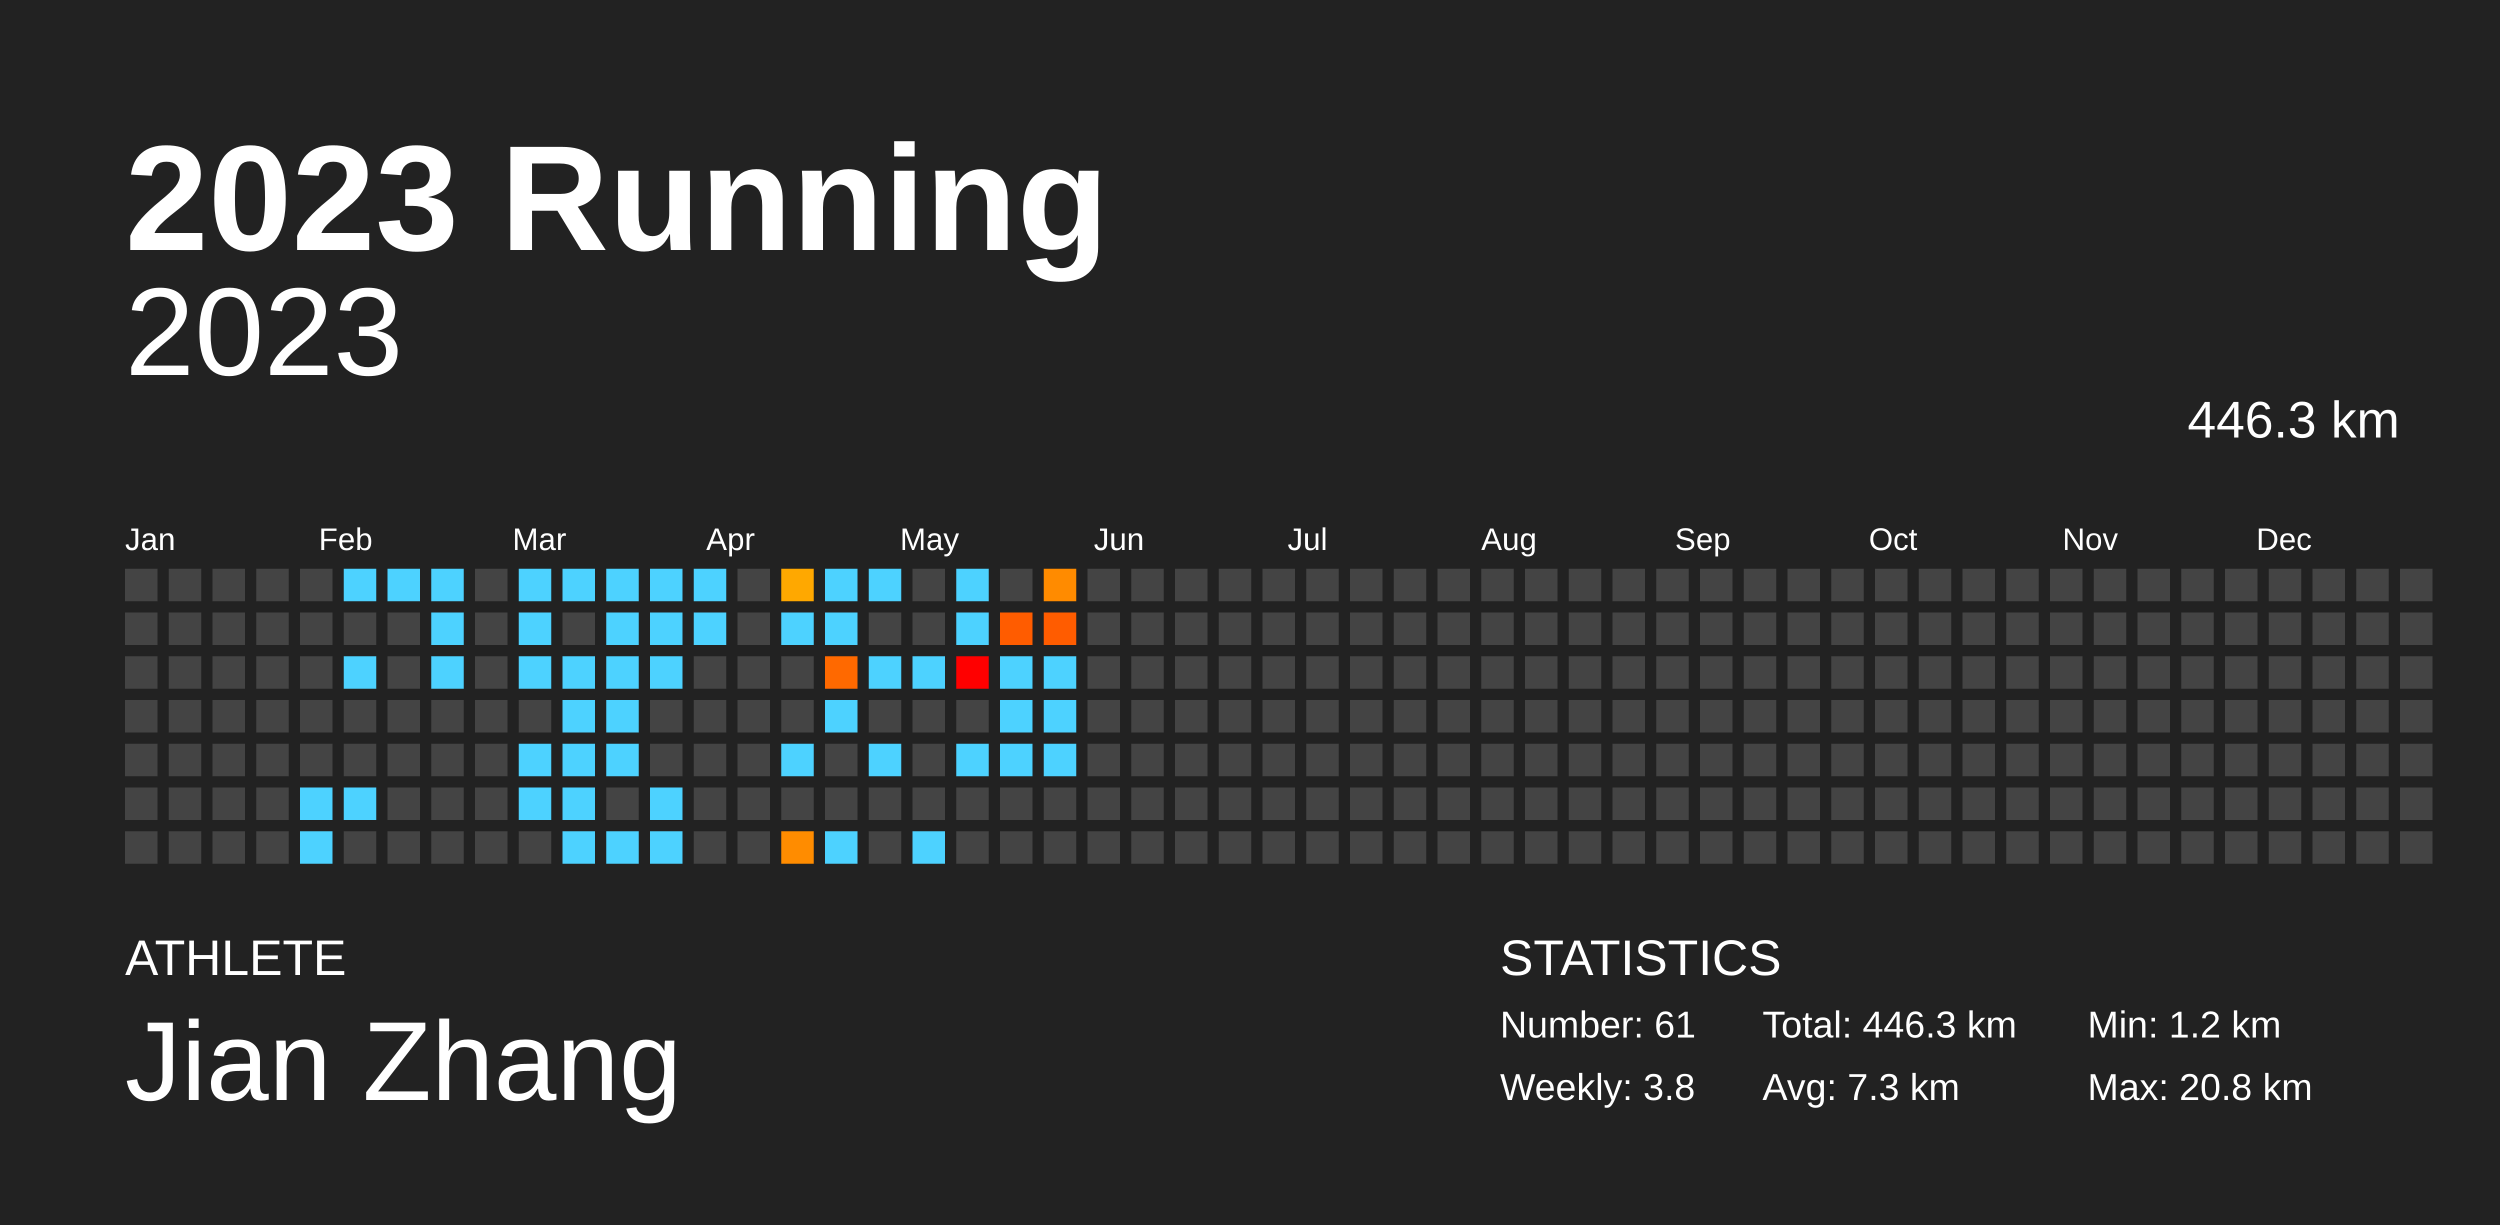
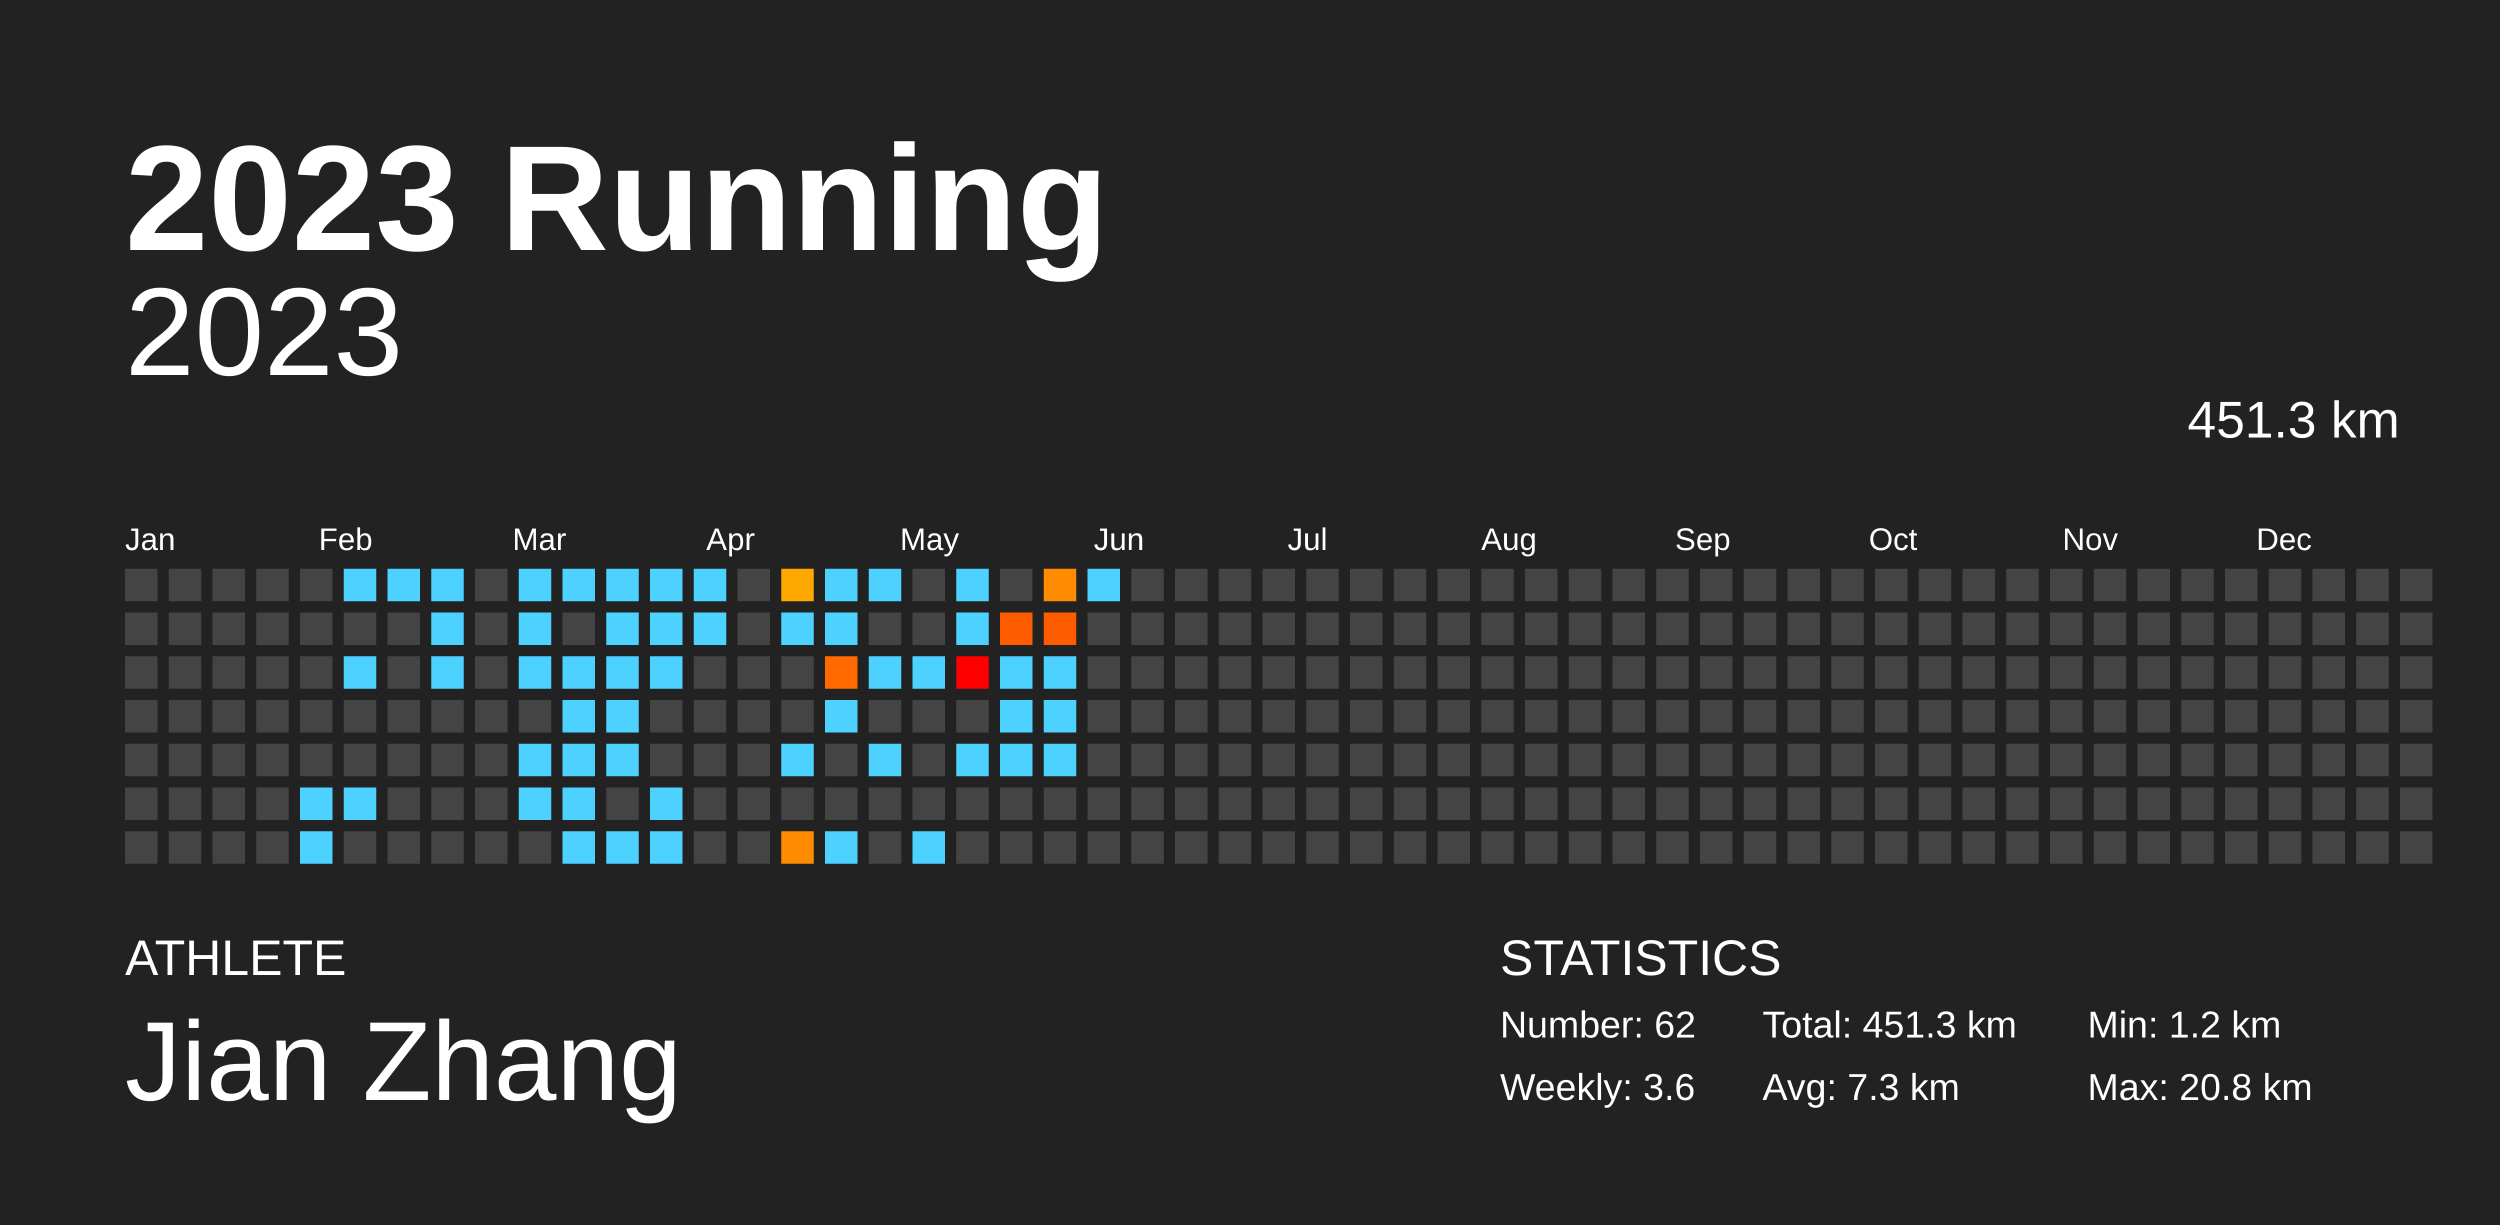
<svg xmlns="http://www.w3.org/2000/svg" baseProfile="full" height="98mm" version="1.1" viewBox="0,0,200,98" width="200mm">
  <defs />
  <rect fill="#222222" height="98" width="200" x="0" y="0" />
  <text fill="#FFFFFF" style="font-size:12px; font-family:Arial; font-weight:bold;" x="10" y="20">2023 Running</text>
  <text fill="#FFFFFF" style="font-size:4px; font-family:Arial" x="10" y="78">ATHLETE</text>
  <text fill="#FFFFFF" style="font-size:9px; font-family:Arial" x="10" y="88">Jian Zhang</text>
  <text fill="#FFFFFF" style="font-size:4px; font-family:Arial" x="120" y="78">STATISTICS</text>
-   <text fill="#FFFFFF" style="font-size:3px; font-family:Arial" x="120" y="83">Number: 61</text>
-   <text fill="#FFFFFF" style="font-size:3px; font-family:Arial" x="120" y="88">Weekly: 3.8</text>
-   <text fill="#FFFFFF" style="font-size:3px; font-family:Arial" x="141" y="83">Total: 446.3 km</text>
+   <text fill="#FFFFFF" style="font-size:3px; font-family:Arial" x="120" y="83">Number: 62</text>
+   <text fill="#FFFFFF" style="font-size:3px; font-family:Arial" x="120" y="88">Weekly: 3.6</text>
+   <text fill="#FFFFFF" style="font-size:3px; font-family:Arial" x="141" y="83">Total: 451.3 km</text>
  <text fill="#FFFFFF" style="font-size:3px; font-family:Arial" x="141" y="88">Avg: 7.3 km</text>
  <text fill="#FFFFFF" style="font-size:3px; font-family:Arial" x="167" y="83">Min: 1.2 km</text>
  <text fill="#FFFFFF" style="font-size:3px; font-family:Arial" x="167" y="88">Max: 20.8 km</text>
  <text alignment-baseline="hanging" fill="#FFFFFF" style="font-size:10.0px; font-family:Arial;" x="10" y="30">2023</text>
-   <text alignment-baseline="hanging" fill="#FFFFFF" style="font-size:4.125px; font-family:Arial;" x="175" y="35">446.3 km</text>
+   <text alignment-baseline="hanging" fill="#FFFFFF" style="font-size:4.125px; font-family:Arial;" x="175" y="35">451.3 km</text>
  <text fill="#FFFFFF" style="font-size:2.5px; font-family:Arial" x="10.0" y="44">Jan</text>
  <text fill="#FFFFFF" style="font-size:2.5px; font-family:Arial" x="25.5" y="44">Feb</text>
  <text fill="#FFFFFF" style="font-size:2.5px; font-family:Arial" x="41.0" y="44">Mar</text>
  <text fill="#FFFFFF" style="font-size:2.5px; font-family:Arial" x="56.5" y="44">Apr</text>
  <text fill="#FFFFFF" style="font-size:2.5px; font-family:Arial" x="72.0" y="44">May</text>
  <text fill="#FFFFFF" style="font-size:2.5px; font-family:Arial" x="87.5" y="44">Jun</text>
  <text fill="#FFFFFF" style="font-size:2.5px; font-family:Arial" x="103.0" y="44">Jul</text>
  <text fill="#FFFFFF" style="font-size:2.5px; font-family:Arial" x="118.5" y="44">Aug</text>
  <text fill="#FFFFFF" style="font-size:2.5px; font-family:Arial" x="134.0" y="44">Sep</text>
  <text fill="#FFFFFF" style="font-size:2.5px; font-family:Arial" x="149.5" y="44">Oct</text>
  <text fill="#FFFFFF" style="font-size:2.5px; font-family:Arial" x="165.0" y="44">Nov</text>
  <text fill="#FFFFFF" style="font-size:2.5px; font-family:Arial" x="180.5" y="44">Dec</text>
  <rect fill="#444444" height="2.6" width="2.6" x="10.0" y="45.5" />
  <rect fill="#444444" height="2.6" width="2.6" x="10.0" y="49.0" />
  <rect fill="#444444" height="2.6" width="2.6" x="10.0" y="52.5" />
  <rect fill="#444444" height="2.6" width="2.6" x="10.0" y="56.0" />
  <rect fill="#444444" height="2.6" width="2.6" x="10.0" y="59.5" />
  <rect fill="#444444" height="2.6" width="2.6" x="10.0" y="63.0" />
  <rect fill="#444444" height="2.6" width="2.6" x="10.0" y="66.5" />
  <rect fill="#444444" height="2.6" width="2.6" x="13.5" y="45.5" />
  <rect fill="#444444" height="2.6" width="2.6" x="13.5" y="49.0" />
  <rect fill="#444444" height="2.6" width="2.6" x="13.5" y="52.5" />
  <rect fill="#444444" height="2.6" width="2.6" x="13.5" y="56.0" />
  <rect fill="#444444" height="2.6" width="2.6" x="13.5" y="59.5" />
  <rect fill="#444444" height="2.6" width="2.6" x="13.5" y="63.0" />
  <rect fill="#444444" height="2.6" width="2.6" x="13.5" y="66.5" />
  <rect fill="#444444" height="2.6" width="2.6" x="17.0" y="45.5" />
  <rect fill="#444444" height="2.6" width="2.6" x="17.0" y="49.0" />
  <rect fill="#444444" height="2.6" width="2.6" x="17.0" y="52.5" />
  <rect fill="#444444" height="2.6" width="2.6" x="17.0" y="56.0" />
  <rect fill="#444444" height="2.6" width="2.6" x="17.0" y="59.5" />
  <rect fill="#444444" height="2.6" width="2.6" x="17.0" y="63.0" />
  <rect fill="#444444" height="2.6" width="2.6" x="17.0" y="66.5" />
  <rect fill="#444444" height="2.6" width="2.6" x="20.5" y="45.5" />
  <rect fill="#444444" height="2.6" width="2.6" x="20.5" y="49.0" />
  <rect fill="#444444" height="2.6" width="2.6" x="20.5" y="52.5" />
  <rect fill="#444444" height="2.6" width="2.6" x="20.5" y="56.0" />
  <rect fill="#444444" height="2.6" width="2.6" x="20.5" y="59.5" />
  <rect fill="#444444" height="2.6" width="2.6" x="20.5" y="63.0" />
  <rect fill="#444444" height="2.6" width="2.6" x="20.5" y="66.5" />
  <rect fill="#444444" height="2.6" width="2.6" x="24.0" y="45.5" />
  <rect fill="#444444" height="2.6" width="2.6" x="24.0" y="49.0" />
  <rect fill="#444444" height="2.6" width="2.6" x="24.0" y="52.5" />
  <rect fill="#444444" height="2.6" width="2.6" x="24.0" y="56.0" />
  <rect fill="#444444" height="2.6" width="2.6" x="24.0" y="59.5" />
  <rect fill="#4dd2ff" height="2.6" width="2.6" x="24.0" y="63.0" />
  <rect fill="#4dd2ff" height="2.6" width="2.6" x="24.0" y="66.5" />
  <rect fill="#4dd2ff" height="2.6" width="2.6" x="27.5" y="45.5" />
  <rect fill="#444444" height="2.6" width="2.6" x="27.5" y="49.0" />
  <rect fill="#4dd2ff" height="2.6" width="2.6" x="27.5" y="52.5" />
  <rect fill="#444444" height="2.6" width="2.6" x="27.5" y="56.0" />
  <rect fill="#444444" height="2.6" width="2.6" x="27.5" y="59.5" />
  <rect fill="#4dd2ff" height="2.6" width="2.6" x="27.5" y="63.0" />
  <rect fill="#444444" height="2.6" width="2.6" x="27.5" y="66.5" />
  <rect fill="#4dd2ff" height="2.6" width="2.6" x="31.0" y="45.5" />
  <rect fill="#444444" height="2.6" width="2.6" x="31.0" y="49.0" />
  <rect fill="#444444" height="2.6" width="2.6" x="31.0" y="52.5" />
  <rect fill="#444444" height="2.6" width="2.6" x="31.0" y="56.0" />
  <rect fill="#444444" height="2.6" width="2.6" x="31.0" y="59.5" />
  <rect fill="#444444" height="2.6" width="2.6" x="31.0" y="63.0" />
  <rect fill="#444444" height="2.6" width="2.6" x="31.0" y="66.5" />
  <rect fill="#4dd2ff" height="2.6" width="2.6" x="34.5" y="45.5" />
  <rect fill="#4dd2ff" height="2.6" width="2.6" x="34.5" y="49.0" />
  <rect fill="#4dd2ff" height="2.6" width="2.6" x="34.5" y="52.5" />
  <rect fill="#444444" height="2.6" width="2.6" x="34.5" y="56.0" />
  <rect fill="#444444" height="2.6" width="2.6" x="34.5" y="59.5" />
  <rect fill="#444444" height="2.6" width="2.6" x="34.5" y="63.0" />
  <rect fill="#444444" height="2.6" width="2.6" x="34.5" y="66.5" />
  <rect fill="#444444" height="2.6" width="2.6" x="38.0" y="45.5" />
  <rect fill="#444444" height="2.6" width="2.6" x="38.0" y="49.0" />
  <rect fill="#444444" height="2.6" width="2.6" x="38.0" y="52.5" />
  <rect fill="#444444" height="2.6" width="2.6" x="38.0" y="56.0" />
  <rect fill="#444444" height="2.6" width="2.6" x="38.0" y="59.5" />
  <rect fill="#444444" height="2.6" width="2.6" x="38.0" y="63.0" />
  <rect fill="#444444" height="2.6" width="2.6" x="38.0" y="66.5" />
  <rect fill="#4dd2ff" height="2.6" width="2.6" x="41.5" y="45.5" />
  <rect fill="#4dd2ff" height="2.6" width="2.6" x="41.5" y="49.0" />
  <rect fill="#4dd2ff" height="2.6" width="2.6" x="41.5" y="52.5" />
  <rect fill="#444444" height="2.6" width="2.6" x="41.5" y="56.0" />
  <rect fill="#4dd2ff" height="2.6" width="2.6" x="41.5" y="59.5" />
  <rect fill="#4dd2ff" height="2.6" width="2.6" x="41.5" y="63.0" />
  <rect fill="#444444" height="2.6" width="2.6" x="41.5" y="66.5" />
  <rect fill="#4dd2ff" height="2.6" width="2.6" x="45.0" y="45.5" />
  <rect fill="#444444" height="2.6" width="2.6" x="45.0" y="49.0" />
  <rect fill="#4dd2ff" height="2.6" width="2.6" x="45.0" y="52.5" />
  <rect fill="#4dd2ff" height="2.6" width="2.6" x="45.0" y="56.0" />
  <rect fill="#4dd2ff" height="2.6" width="2.6" x="45.0" y="59.5" />
  <rect fill="#4dd2ff" height="2.6" width="2.6" x="45.0" y="63.0" />
  <rect fill="#4dd2ff" height="2.6" width="2.6" x="45.0" y="66.5" />
  <rect fill="#4dd2ff" height="2.6" width="2.6" x="48.5" y="45.5" />
  <rect fill="#4dd2ff" height="2.6" width="2.6" x="48.5" y="49.0" />
  <rect fill="#4dd2ff" height="2.6" width="2.6" x="48.5" y="52.5" />
  <rect fill="#4dd2ff" height="2.6" width="2.6" x="48.5" y="56.0" />
  <rect fill="#4dd2ff" height="2.6" width="2.6" x="48.5" y="59.5" />
  <rect fill="#444444" height="2.6" width="2.6" x="48.5" y="63.0" />
  <rect fill="#4dd2ff" height="2.6" width="2.6" x="48.5" y="66.5" />
  <rect fill="#4dd2ff" height="2.6" width="2.6" x="52.0" y="45.5" />
  <rect fill="#4dd2ff" height="2.6" width="2.6" x="52.0" y="49.0" />
  <rect fill="#4dd2ff" height="2.6" width="2.6" x="52.0" y="52.5" />
  <rect fill="#444444" height="2.6" width="2.6" x="52.0" y="56.0" />
  <rect fill="#444444" height="2.6" width="2.6" x="52.0" y="59.5" />
  <rect fill="#4dd2ff" height="2.6" width="2.6" x="52.0" y="63.0" />
  <rect fill="#4dd2ff" height="2.6" width="2.6" x="52.0" y="66.5" />
  <rect fill="#4dd2ff" height="2.6" width="2.6" x="55.5" y="45.5" />
  <rect fill="#4dd2ff" height="2.6" width="2.6" x="55.5" y="49.0" />
  <rect fill="#444444" height="2.6" width="2.6" x="55.5" y="52.5" />
  <rect fill="#444444" height="2.6" width="2.6" x="55.5" y="56.0" />
  <rect fill="#444444" height="2.6" width="2.6" x="55.5" y="59.5" />
  <rect fill="#444444" height="2.6" width="2.6" x="55.5" y="63.0" />
  <rect fill="#444444" height="2.6" width="2.6" x="55.5" y="66.5" />
  <rect fill="#444444" height="2.6" width="2.6" x="59.0" y="45.5" />
  <rect fill="#444444" height="2.6" width="2.6" x="59.0" y="49.0" />
  <rect fill="#444444" height="2.6" width="2.6" x="59.0" y="52.5" />
  <rect fill="#444444" height="2.6" width="2.6" x="59.0" y="56.0" />
  <rect fill="#444444" height="2.6" width="2.6" x="59.0" y="59.5" />
  <rect fill="#444444" height="2.6" width="2.6" x="59.0" y="63.0" />
  <rect fill="#444444" height="2.6" width="2.6" x="59.0" y="66.5" />
  <rect fill="#ffa800" height="2.6" width="2.6" x="62.5" y="45.5" />
  <rect fill="#4dd2ff" height="2.6" width="2.6" x="62.5" y="49.0" />
  <rect fill="#444444" height="2.6" width="2.6" x="62.5" y="52.5" />
  <rect fill="#444444" height="2.6" width="2.6" x="62.5" y="56.0" />
  <rect fill="#4dd2ff" height="2.6" width="2.6" x="62.5" y="59.5" />
  <rect fill="#444444" height="2.6" width="2.6" x="62.5" y="63.0" />
  <rect fill="#ff8c00" height="2.6" width="2.6" x="62.5" y="66.5" />
  <rect fill="#4dd2ff" height="2.6" width="2.6" x="66.0" y="45.5" />
  <rect fill="#4dd2ff" height="2.6" width="2.6" x="66.0" y="49.0" />
  <rect fill="#ff6900" height="2.6" width="2.6" x="66.0" y="52.5" />
  <rect fill="#4dd2ff" height="2.6" width="2.6" x="66.0" y="56.0" />
  <rect fill="#444444" height="2.6" width="2.6" x="66.0" y="59.5" />
  <rect fill="#444444" height="2.6" width="2.6" x="66.0" y="63.0" />
  <rect fill="#4dd2ff" height="2.6" width="2.6" x="66.0" y="66.5" />
  <rect fill="#4dd2ff" height="2.6" width="2.6" x="69.5" y="45.5" />
  <rect fill="#444444" height="2.6" width="2.6" x="69.5" y="49.0" />
  <rect fill="#4dd2ff" height="2.6" width="2.6" x="69.5" y="52.5" />
  <rect fill="#444444" height="2.6" width="2.6" x="69.5" y="56.0" />
  <rect fill="#4dd2ff" height="2.6" width="2.6" x="69.5" y="59.5" />
  <rect fill="#444444" height="2.6" width="2.6" x="69.5" y="63.0" />
  <rect fill="#444444" height="2.6" width="2.6" x="69.5" y="66.5" />
  <rect fill="#444444" height="2.6" width="2.6" x="73.0" y="45.5" />
  <rect fill="#444444" height="2.6" width="2.6" x="73.0" y="49.0" />
  <rect fill="#4dd2ff" height="2.6" width="2.6" x="73.0" y="52.5" />
  <rect fill="#444444" height="2.6" width="2.6" x="73.0" y="56.0" />
  <rect fill="#444444" height="2.6" width="2.6" x="73.0" y="59.5" />
  <rect fill="#444444" height="2.6" width="2.6" x="73.0" y="63.0" />
  <rect fill="#4dd2ff" height="2.6" width="2.6" x="73.0" y="66.5" />
  <rect fill="#4dd2ff" height="2.6" width="2.6" x="76.5" y="45.5" />
  <rect fill="#4dd2ff" height="2.6" width="2.6" x="76.5" y="49.0" />
  <rect fill="red" height="2.6" width="2.6" x="76.5" y="52.5" />
  <rect fill="#444444" height="2.6" width="2.6" x="76.5" y="56.0" />
  <rect fill="#4dd2ff" height="2.6" width="2.6" x="76.5" y="59.5" />
  <rect fill="#444444" height="2.6" width="2.6" x="76.5" y="63.0" />
  <rect fill="#444444" height="2.6" width="2.6" x="76.5" y="66.5" />
  <rect fill="#444444" height="2.6" width="2.6" x="80.0" y="45.5" />
  <rect fill="#ff5c00" height="2.6" width="2.6" x="80.0" y="49.0" />
  <rect fill="#4dd2ff" height="2.6" width="2.6" x="80.0" y="52.5" />
  <rect fill="#4dd2ff" height="2.6" width="2.6" x="80.0" y="56.0" />
  <rect fill="#4dd2ff" height="2.6" width="2.6" x="80.0" y="59.5" />
  <rect fill="#444444" height="2.6" width="2.6" x="80.0" y="63.0" />
  <rect fill="#444444" height="2.6" width="2.6" x="80.0" y="66.5" />
  <rect fill="#ff8b00" height="2.6" width="2.6" x="83.5" y="45.5" />
  <rect fill="#ff5c00" height="2.6" width="2.6" x="83.5" y="49.0" />
  <rect fill="#4dd2ff" height="2.6" width="2.6" x="83.5" y="52.5" />
  <rect fill="#4dd2ff" height="2.6" width="2.6" x="83.5" y="56.0" />
  <rect fill="#4dd2ff" height="2.6" width="2.6" x="83.5" y="59.5" />
  <rect fill="#444444" height="2.6" width="2.6" x="83.5" y="63.0" />
  <rect fill="#444444" height="2.6" width="2.6" x="83.5" y="66.5" />
-   <rect fill="#444444" height="2.6" width="2.6" x="87.0" y="45.5" />
+   <rect fill="#4dd2ff" height="2.6" width="2.6" x="87.0" y="45.5" />
  <rect fill="#444444" height="2.6" width="2.6" x="87.0" y="49.0" />
  <rect fill="#444444" height="2.6" width="2.6" x="87.0" y="52.5" />
  <rect fill="#444444" height="2.6" width="2.6" x="87.0" y="56.0" />
  <rect fill="#444444" height="2.6" width="2.6" x="87.0" y="59.5" />
  <rect fill="#444444" height="2.6" width="2.6" x="87.0" y="63.0" />
  <rect fill="#444444" height="2.6" width="2.6" x="87.0" y="66.5" />
  <rect fill="#444444" height="2.6" width="2.6" x="90.5" y="45.5" />
  <rect fill="#444444" height="2.6" width="2.6" x="90.5" y="49.0" />
  <rect fill="#444444" height="2.6" width="2.6" x="90.5" y="52.5" />
  <rect fill="#444444" height="2.6" width="2.6" x="90.5" y="56.0" />
  <rect fill="#444444" height="2.6" width="2.6" x="90.5" y="59.5" />
  <rect fill="#444444" height="2.6" width="2.6" x="90.5" y="63.0" />
  <rect fill="#444444" height="2.6" width="2.6" x="90.5" y="66.5" />
  <rect fill="#444444" height="2.6" width="2.6" x="94.0" y="45.5" />
  <rect fill="#444444" height="2.6" width="2.6" x="94.0" y="49.0" />
  <rect fill="#444444" height="2.6" width="2.6" x="94.0" y="52.5" />
  <rect fill="#444444" height="2.6" width="2.6" x="94.0" y="56.0" />
  <rect fill="#444444" height="2.6" width="2.6" x="94.0" y="59.5" />
  <rect fill="#444444" height="2.6" width="2.6" x="94.0" y="63.0" />
  <rect fill="#444444" height="2.6" width="2.6" x="94.0" y="66.5" />
  <rect fill="#444444" height="2.6" width="2.6" x="97.5" y="45.5" />
  <rect fill="#444444" height="2.6" width="2.6" x="97.5" y="49.0" />
  <rect fill="#444444" height="2.6" width="2.6" x="97.5" y="52.5" />
  <rect fill="#444444" height="2.6" width="2.6" x="97.5" y="56.0" />
  <rect fill="#444444" height="2.6" width="2.6" x="97.5" y="59.5" />
  <rect fill="#444444" height="2.6" width="2.6" x="97.5" y="63.0" />
  <rect fill="#444444" height="2.6" width="2.6" x="97.5" y="66.5" />
  <rect fill="#444444" height="2.6" width="2.6" x="101.0" y="45.5" />
  <rect fill="#444444" height="2.6" width="2.6" x="101.0" y="49.0" />
  <rect fill="#444444" height="2.6" width="2.6" x="101.0" y="52.5" />
  <rect fill="#444444" height="2.6" width="2.6" x="101.0" y="56.0" />
  <rect fill="#444444" height="2.6" width="2.6" x="101.0" y="59.5" />
  <rect fill="#444444" height="2.6" width="2.6" x="101.0" y="63.0" />
  <rect fill="#444444" height="2.6" width="2.6" x="101.0" y="66.5" />
  <rect fill="#444444" height="2.6" width="2.6" x="104.5" y="45.5" />
  <rect fill="#444444" height="2.6" width="2.6" x="104.5" y="49.0" />
  <rect fill="#444444" height="2.6" width="2.6" x="104.5" y="52.5" />
  <rect fill="#444444" height="2.6" width="2.6" x="104.5" y="56.0" />
  <rect fill="#444444" height="2.6" width="2.6" x="104.5" y="59.5" />
  <rect fill="#444444" height="2.6" width="2.6" x="104.5" y="63.0" />
  <rect fill="#444444" height="2.6" width="2.6" x="104.5" y="66.5" />
  <rect fill="#444444" height="2.6" width="2.6" x="108.0" y="45.5" />
  <rect fill="#444444" height="2.6" width="2.6" x="108.0" y="49.0" />
  <rect fill="#444444" height="2.6" width="2.6" x="108.0" y="52.5" />
  <rect fill="#444444" height="2.6" width="2.6" x="108.0" y="56.0" />
  <rect fill="#444444" height="2.6" width="2.6" x="108.0" y="59.5" />
  <rect fill="#444444" height="2.6" width="2.6" x="108.0" y="63.0" />
  <rect fill="#444444" height="2.6" width="2.6" x="108.0" y="66.5" />
  <rect fill="#444444" height="2.6" width="2.6" x="111.5" y="45.5" />
  <rect fill="#444444" height="2.6" width="2.6" x="111.5" y="49.0" />
  <rect fill="#444444" height="2.6" width="2.6" x="111.5" y="52.5" />
  <rect fill="#444444" height="2.6" width="2.6" x="111.5" y="56.0" />
  <rect fill="#444444" height="2.6" width="2.6" x="111.5" y="59.5" />
  <rect fill="#444444" height="2.6" width="2.6" x="111.5" y="63.0" />
  <rect fill="#444444" height="2.6" width="2.6" x="111.5" y="66.5" />
  <rect fill="#444444" height="2.6" width="2.6" x="115.0" y="45.5" />
  <rect fill="#444444" height="2.6" width="2.6" x="115.0" y="49.0" />
  <rect fill="#444444" height="2.6" width="2.6" x="115.0" y="52.5" />
  <rect fill="#444444" height="2.6" width="2.6" x="115.0" y="56.0" />
  <rect fill="#444444" height="2.6" width="2.6" x="115.0" y="59.5" />
  <rect fill="#444444" height="2.6" width="2.6" x="115.0" y="63.0" />
  <rect fill="#444444" height="2.6" width="2.6" x="115.0" y="66.5" />
  <rect fill="#444444" height="2.6" width="2.6" x="118.5" y="45.5" />
  <rect fill="#444444" height="2.6" width="2.6" x="118.5" y="49.0" />
  <rect fill="#444444" height="2.6" width="2.6" x="118.5" y="52.5" />
  <rect fill="#444444" height="2.6" width="2.6" x="118.5" y="56.0" />
  <rect fill="#444444" height="2.6" width="2.6" x="118.5" y="59.5" />
  <rect fill="#444444" height="2.6" width="2.6" x="118.5" y="63.0" />
  <rect fill="#444444" height="2.6" width="2.6" x="118.5" y="66.5" />
  <rect fill="#444444" height="2.6" width="2.6" x="122.0" y="45.5" />
  <rect fill="#444444" height="2.6" width="2.6" x="122.0" y="49.0" />
  <rect fill="#444444" height="2.6" width="2.6" x="122.0" y="52.5" />
  <rect fill="#444444" height="2.6" width="2.6" x="122.0" y="56.0" />
  <rect fill="#444444" height="2.6" width="2.6" x="122.0" y="59.5" />
  <rect fill="#444444" height="2.6" width="2.6" x="122.0" y="63.0" />
  <rect fill="#444444" height="2.6" width="2.6" x="122.0" y="66.5" />
  <rect fill="#444444" height="2.6" width="2.6" x="125.5" y="45.5" />
  <rect fill="#444444" height="2.6" width="2.6" x="125.5" y="49.0" />
  <rect fill="#444444" height="2.6" width="2.6" x="125.5" y="52.5" />
  <rect fill="#444444" height="2.6" width="2.6" x="125.5" y="56.0" />
  <rect fill="#444444" height="2.6" width="2.6" x="125.5" y="59.5" />
  <rect fill="#444444" height="2.6" width="2.6" x="125.5" y="63.0" />
  <rect fill="#444444" height="2.6" width="2.6" x="125.5" y="66.5" />
  <rect fill="#444444" height="2.6" width="2.6" x="129.0" y="45.5" />
  <rect fill="#444444" height="2.6" width="2.6" x="129.0" y="49.0" />
  <rect fill="#444444" height="2.6" width="2.6" x="129.0" y="52.5" />
  <rect fill="#444444" height="2.6" width="2.6" x="129.0" y="56.0" />
  <rect fill="#444444" height="2.6" width="2.6" x="129.0" y="59.5" />
  <rect fill="#444444" height="2.6" width="2.6" x="129.0" y="63.0" />
  <rect fill="#444444" height="2.6" width="2.6" x="129.0" y="66.5" />
  <rect fill="#444444" height="2.6" width="2.6" x="132.5" y="45.5" />
  <rect fill="#444444" height="2.6" width="2.6" x="132.5" y="49.0" />
  <rect fill="#444444" height="2.6" width="2.6" x="132.5" y="52.5" />
  <rect fill="#444444" height="2.6" width="2.6" x="132.5" y="56.0" />
  <rect fill="#444444" height="2.6" width="2.6" x="132.5" y="59.5" />
  <rect fill="#444444" height="2.6" width="2.6" x="132.5" y="63.0" />
  <rect fill="#444444" height="2.6" width="2.6" x="132.5" y="66.5" />
  <rect fill="#444444" height="2.6" width="2.6" x="136.0" y="45.5" />
  <rect fill="#444444" height="2.6" width="2.6" x="136.0" y="49.0" />
  <rect fill="#444444" height="2.6" width="2.6" x="136.0" y="52.5" />
  <rect fill="#444444" height="2.6" width="2.6" x="136.0" y="56.0" />
  <rect fill="#444444" height="2.6" width="2.6" x="136.0" y="59.5" />
  <rect fill="#444444" height="2.6" width="2.6" x="136.0" y="63.0" />
  <rect fill="#444444" height="2.6" width="2.6" x="136.0" y="66.5" />
  <rect fill="#444444" height="2.6" width="2.6" x="139.5" y="45.5" />
  <rect fill="#444444" height="2.6" width="2.6" x="139.5" y="49.0" />
  <rect fill="#444444" height="2.6" width="2.6" x="139.5" y="52.5" />
  <rect fill="#444444" height="2.6" width="2.6" x="139.5" y="56.0" />
  <rect fill="#444444" height="2.6" width="2.6" x="139.5" y="59.5" />
  <rect fill="#444444" height="2.6" width="2.6" x="139.5" y="63.0" />
  <rect fill="#444444" height="2.6" width="2.6" x="139.5" y="66.5" />
  <rect fill="#444444" height="2.6" width="2.6" x="143.0" y="45.5" />
  <rect fill="#444444" height="2.6" width="2.6" x="143.0" y="49.0" />
  <rect fill="#444444" height="2.6" width="2.6" x="143.0" y="52.5" />
  <rect fill="#444444" height="2.6" width="2.6" x="143.0" y="56.0" />
  <rect fill="#444444" height="2.6" width="2.6" x="143.0" y="59.5" />
  <rect fill="#444444" height="2.6" width="2.6" x="143.0" y="63.0" />
  <rect fill="#444444" height="2.6" width="2.6" x="143.0" y="66.5" />
  <rect fill="#444444" height="2.6" width="2.6" x="146.5" y="45.5" />
  <rect fill="#444444" height="2.6" width="2.6" x="146.5" y="49.0" />
  <rect fill="#444444" height="2.6" width="2.6" x="146.5" y="52.5" />
  <rect fill="#444444" height="2.6" width="2.6" x="146.5" y="56.0" />
  <rect fill="#444444" height="2.6" width="2.6" x="146.5" y="59.5" />
  <rect fill="#444444" height="2.6" width="2.6" x="146.5" y="63.0" />
  <rect fill="#444444" height="2.6" width="2.6" x="146.5" y="66.5" />
  <rect fill="#444444" height="2.6" width="2.6" x="150.0" y="45.5" />
  <rect fill="#444444" height="2.6" width="2.6" x="150.0" y="49.0" />
  <rect fill="#444444" height="2.6" width="2.6" x="150.0" y="52.5" />
  <rect fill="#444444" height="2.6" width="2.6" x="150.0" y="56.0" />
  <rect fill="#444444" height="2.6" width="2.6" x="150.0" y="59.5" />
  <rect fill="#444444" height="2.6" width="2.6" x="150.0" y="63.0" />
  <rect fill="#444444" height="2.6" width="2.6" x="150.0" y="66.5" />
  <rect fill="#444444" height="2.6" width="2.6" x="153.5" y="45.5" />
  <rect fill="#444444" height="2.6" width="2.6" x="153.5" y="49.0" />
  <rect fill="#444444" height="2.6" width="2.6" x="153.5" y="52.5" />
  <rect fill="#444444" height="2.6" width="2.6" x="153.5" y="56.0" />
  <rect fill="#444444" height="2.6" width="2.6" x="153.5" y="59.5" />
  <rect fill="#444444" height="2.6" width="2.6" x="153.5" y="63.0" />
  <rect fill="#444444" height="2.6" width="2.6" x="153.5" y="66.5" />
  <rect fill="#444444" height="2.6" width="2.6" x="157.0" y="45.5" />
  <rect fill="#444444" height="2.6" width="2.6" x="157.0" y="49.0" />
  <rect fill="#444444" height="2.6" width="2.6" x="157.0" y="52.5" />
  <rect fill="#444444" height="2.6" width="2.6" x="157.0" y="56.0" />
  <rect fill="#444444" height="2.6" width="2.6" x="157.0" y="59.5" />
  <rect fill="#444444" height="2.6" width="2.6" x="157.0" y="63.0" />
  <rect fill="#444444" height="2.6" width="2.6" x="157.0" y="66.5" />
  <rect fill="#444444" height="2.6" width="2.6" x="160.5" y="45.5" />
  <rect fill="#444444" height="2.6" width="2.6" x="160.5" y="49.0" />
  <rect fill="#444444" height="2.6" width="2.6" x="160.5" y="52.5" />
  <rect fill="#444444" height="2.6" width="2.6" x="160.5" y="56.0" />
  <rect fill="#444444" height="2.6" width="2.6" x="160.5" y="59.5" />
  <rect fill="#444444" height="2.6" width="2.6" x="160.5" y="63.0" />
  <rect fill="#444444" height="2.6" width="2.6" x="160.5" y="66.5" />
  <rect fill="#444444" height="2.6" width="2.6" x="164.0" y="45.5" />
  <rect fill="#444444" height="2.6" width="2.6" x="164.0" y="49.0" />
  <rect fill="#444444" height="2.6" width="2.6" x="164.0" y="52.5" />
  <rect fill="#444444" height="2.6" width="2.6" x="164.0" y="56.0" />
  <rect fill="#444444" height="2.6" width="2.6" x="164.0" y="59.5" />
  <rect fill="#444444" height="2.6" width="2.6" x="164.0" y="63.0" />
  <rect fill="#444444" height="2.6" width="2.6" x="164.0" y="66.5" />
  <rect fill="#444444" height="2.6" width="2.6" x="167.5" y="45.5" />
  <rect fill="#444444" height="2.6" width="2.6" x="167.5" y="49.0" />
  <rect fill="#444444" height="2.6" width="2.6" x="167.5" y="52.5" />
  <rect fill="#444444" height="2.6" width="2.6" x="167.5" y="56.0" />
  <rect fill="#444444" height="2.6" width="2.6" x="167.5" y="59.5" />
  <rect fill="#444444" height="2.6" width="2.6" x="167.5" y="63.0" />
  <rect fill="#444444" height="2.6" width="2.6" x="167.5" y="66.5" />
  <rect fill="#444444" height="2.6" width="2.6" x="171.0" y="45.5" />
  <rect fill="#444444" height="2.6" width="2.6" x="171.0" y="49.0" />
  <rect fill="#444444" height="2.6" width="2.6" x="171.0" y="52.5" />
  <rect fill="#444444" height="2.6" width="2.6" x="171.0" y="56.0" />
  <rect fill="#444444" height="2.6" width="2.6" x="171.0" y="59.5" />
  <rect fill="#444444" height="2.6" width="2.6" x="171.0" y="63.0" />
  <rect fill="#444444" height="2.6" width="2.6" x="171.0" y="66.5" />
  <rect fill="#444444" height="2.6" width="2.6" x="174.5" y="45.5" />
  <rect fill="#444444" height="2.6" width="2.6" x="174.5" y="49.0" />
  <rect fill="#444444" height="2.6" width="2.6" x="174.5" y="52.5" />
  <rect fill="#444444" height="2.6" width="2.6" x="174.5" y="56.0" />
  <rect fill="#444444" height="2.6" width="2.6" x="174.5" y="59.5" />
  <rect fill="#444444" height="2.6" width="2.6" x="174.5" y="63.0" />
  <rect fill="#444444" height="2.6" width="2.6" x="174.5" y="66.5" />
  <rect fill="#444444" height="2.6" width="2.6" x="178.0" y="45.5" />
  <rect fill="#444444" height="2.6" width="2.6" x="178.0" y="49.0" />
  <rect fill="#444444" height="2.6" width="2.6" x="178.0" y="52.5" />
  <rect fill="#444444" height="2.6" width="2.6" x="178.0" y="56.0" />
  <rect fill="#444444" height="2.6" width="2.6" x="178.0" y="59.5" />
  <rect fill="#444444" height="2.6" width="2.6" x="178.0" y="63.0" />
  <rect fill="#444444" height="2.6" width="2.6" x="178.0" y="66.5" />
  <rect fill="#444444" height="2.6" width="2.6" x="181.5" y="45.5" />
  <rect fill="#444444" height="2.6" width="2.6" x="181.5" y="49.0" />
  <rect fill="#444444" height="2.6" width="2.6" x="181.5" y="52.5" />
  <rect fill="#444444" height="2.6" width="2.6" x="181.5" y="56.0" />
  <rect fill="#444444" height="2.6" width="2.6" x="181.5" y="59.5" />
  <rect fill="#444444" height="2.6" width="2.6" x="181.5" y="63.0" />
  <rect fill="#444444" height="2.6" width="2.6" x="181.5" y="66.5" />
  <rect fill="#444444" height="2.6" width="2.6" x="185.0" y="45.5" />
  <rect fill="#444444" height="2.6" width="2.6" x="185.0" y="49.0" />
  <rect fill="#444444" height="2.6" width="2.6" x="185.0" y="52.5" />
  <rect fill="#444444" height="2.6" width="2.6" x="185.0" y="56.0" />
  <rect fill="#444444" height="2.6" width="2.6" x="185.0" y="59.5" />
  <rect fill="#444444" height="2.6" width="2.6" x="185.0" y="63.0" />
  <rect fill="#444444" height="2.6" width="2.6" x="185.0" y="66.5" />
  <rect fill="#444444" height="2.6" width="2.6" x="188.5" y="45.5" />
  <rect fill="#444444" height="2.6" width="2.6" x="188.5" y="49.0" />
  <rect fill="#444444" height="2.6" width="2.6" x="188.5" y="52.5" />
  <rect fill="#444444" height="2.6" width="2.6" x="188.5" y="56.0" />
  <rect fill="#444444" height="2.6" width="2.6" x="188.5" y="59.5" />
  <rect fill="#444444" height="2.6" width="2.6" x="188.5" y="63.0" />
  <rect fill="#444444" height="2.6" width="2.6" x="188.5" y="66.5" />
  <rect fill="#444444" height="2.6" width="2.6" x="192.0" y="45.5" />
  <rect fill="#444444" height="2.6" width="2.6" x="192.0" y="49.0" />
  <rect fill="#444444" height="2.6" width="2.6" x="192.0" y="52.5" />
  <rect fill="#444444" height="2.6" width="2.6" x="192.0" y="56.0" />
  <rect fill="#444444" height="2.6" width="2.6" x="192.0" y="59.5" />
  <rect fill="#444444" height="2.6" width="2.6" x="192.0" y="63.0" />
  <rect fill="#444444" height="2.6" width="2.6" x="192.0" y="66.5" />
</svg>
